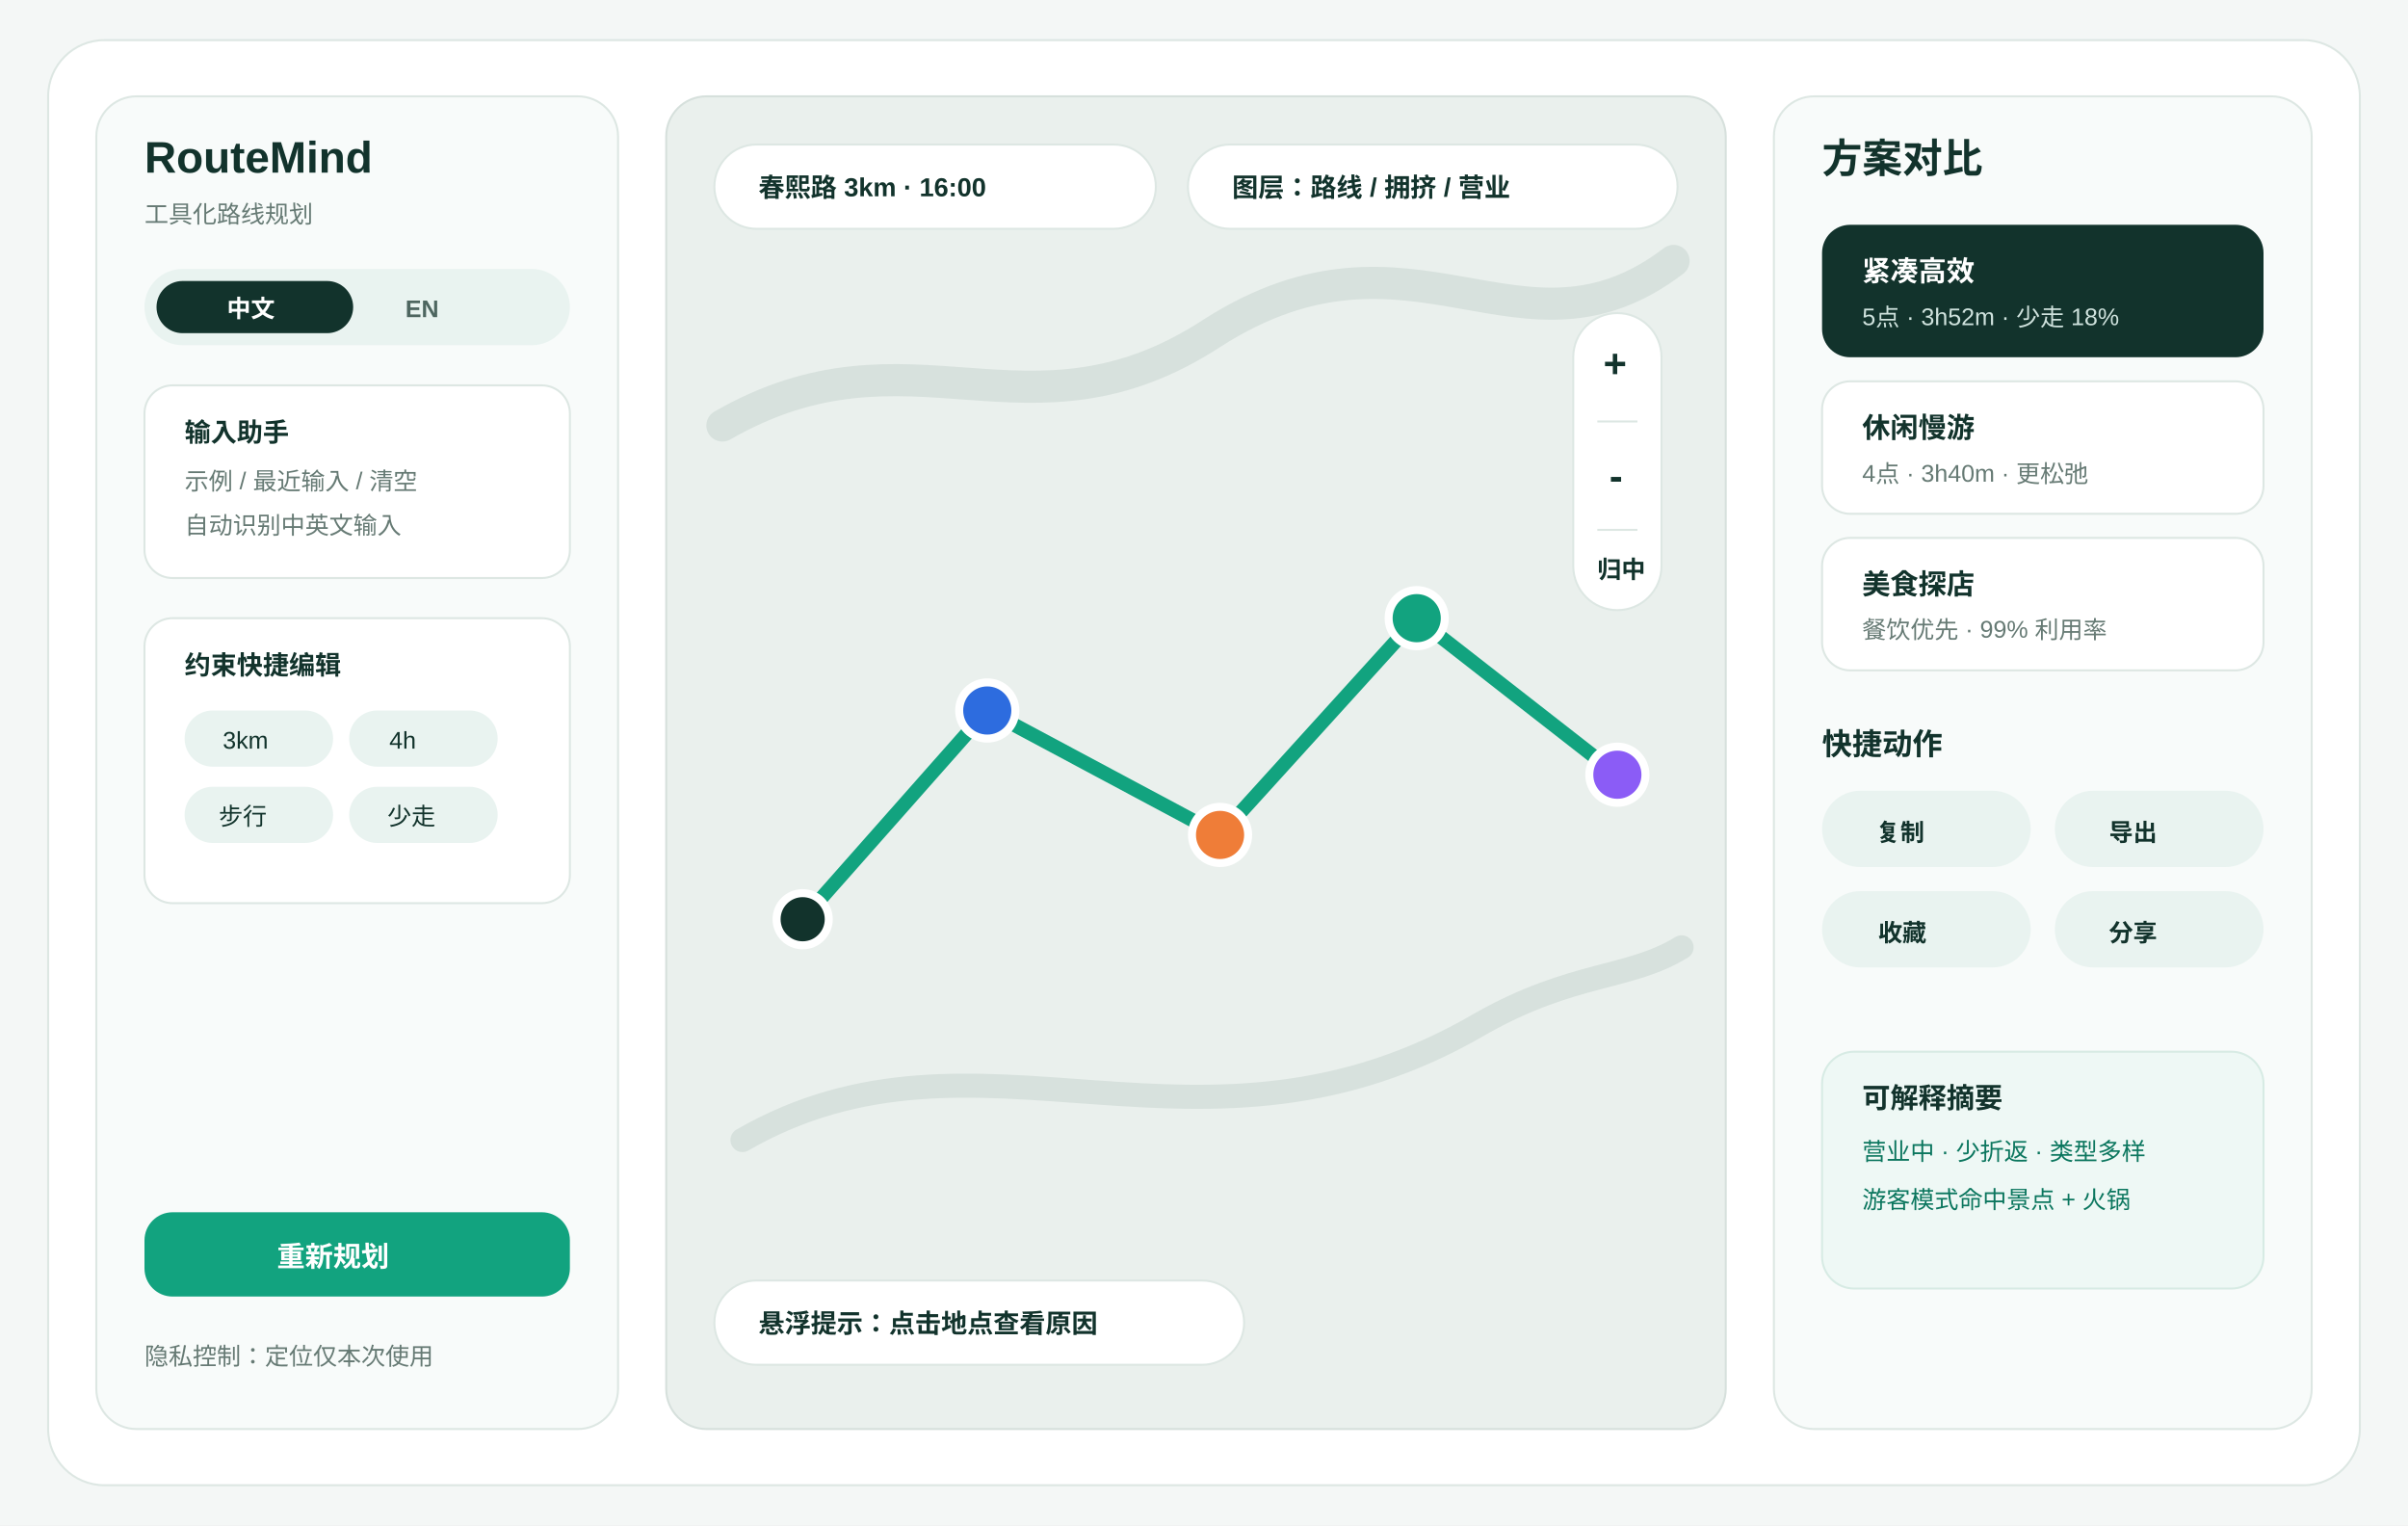
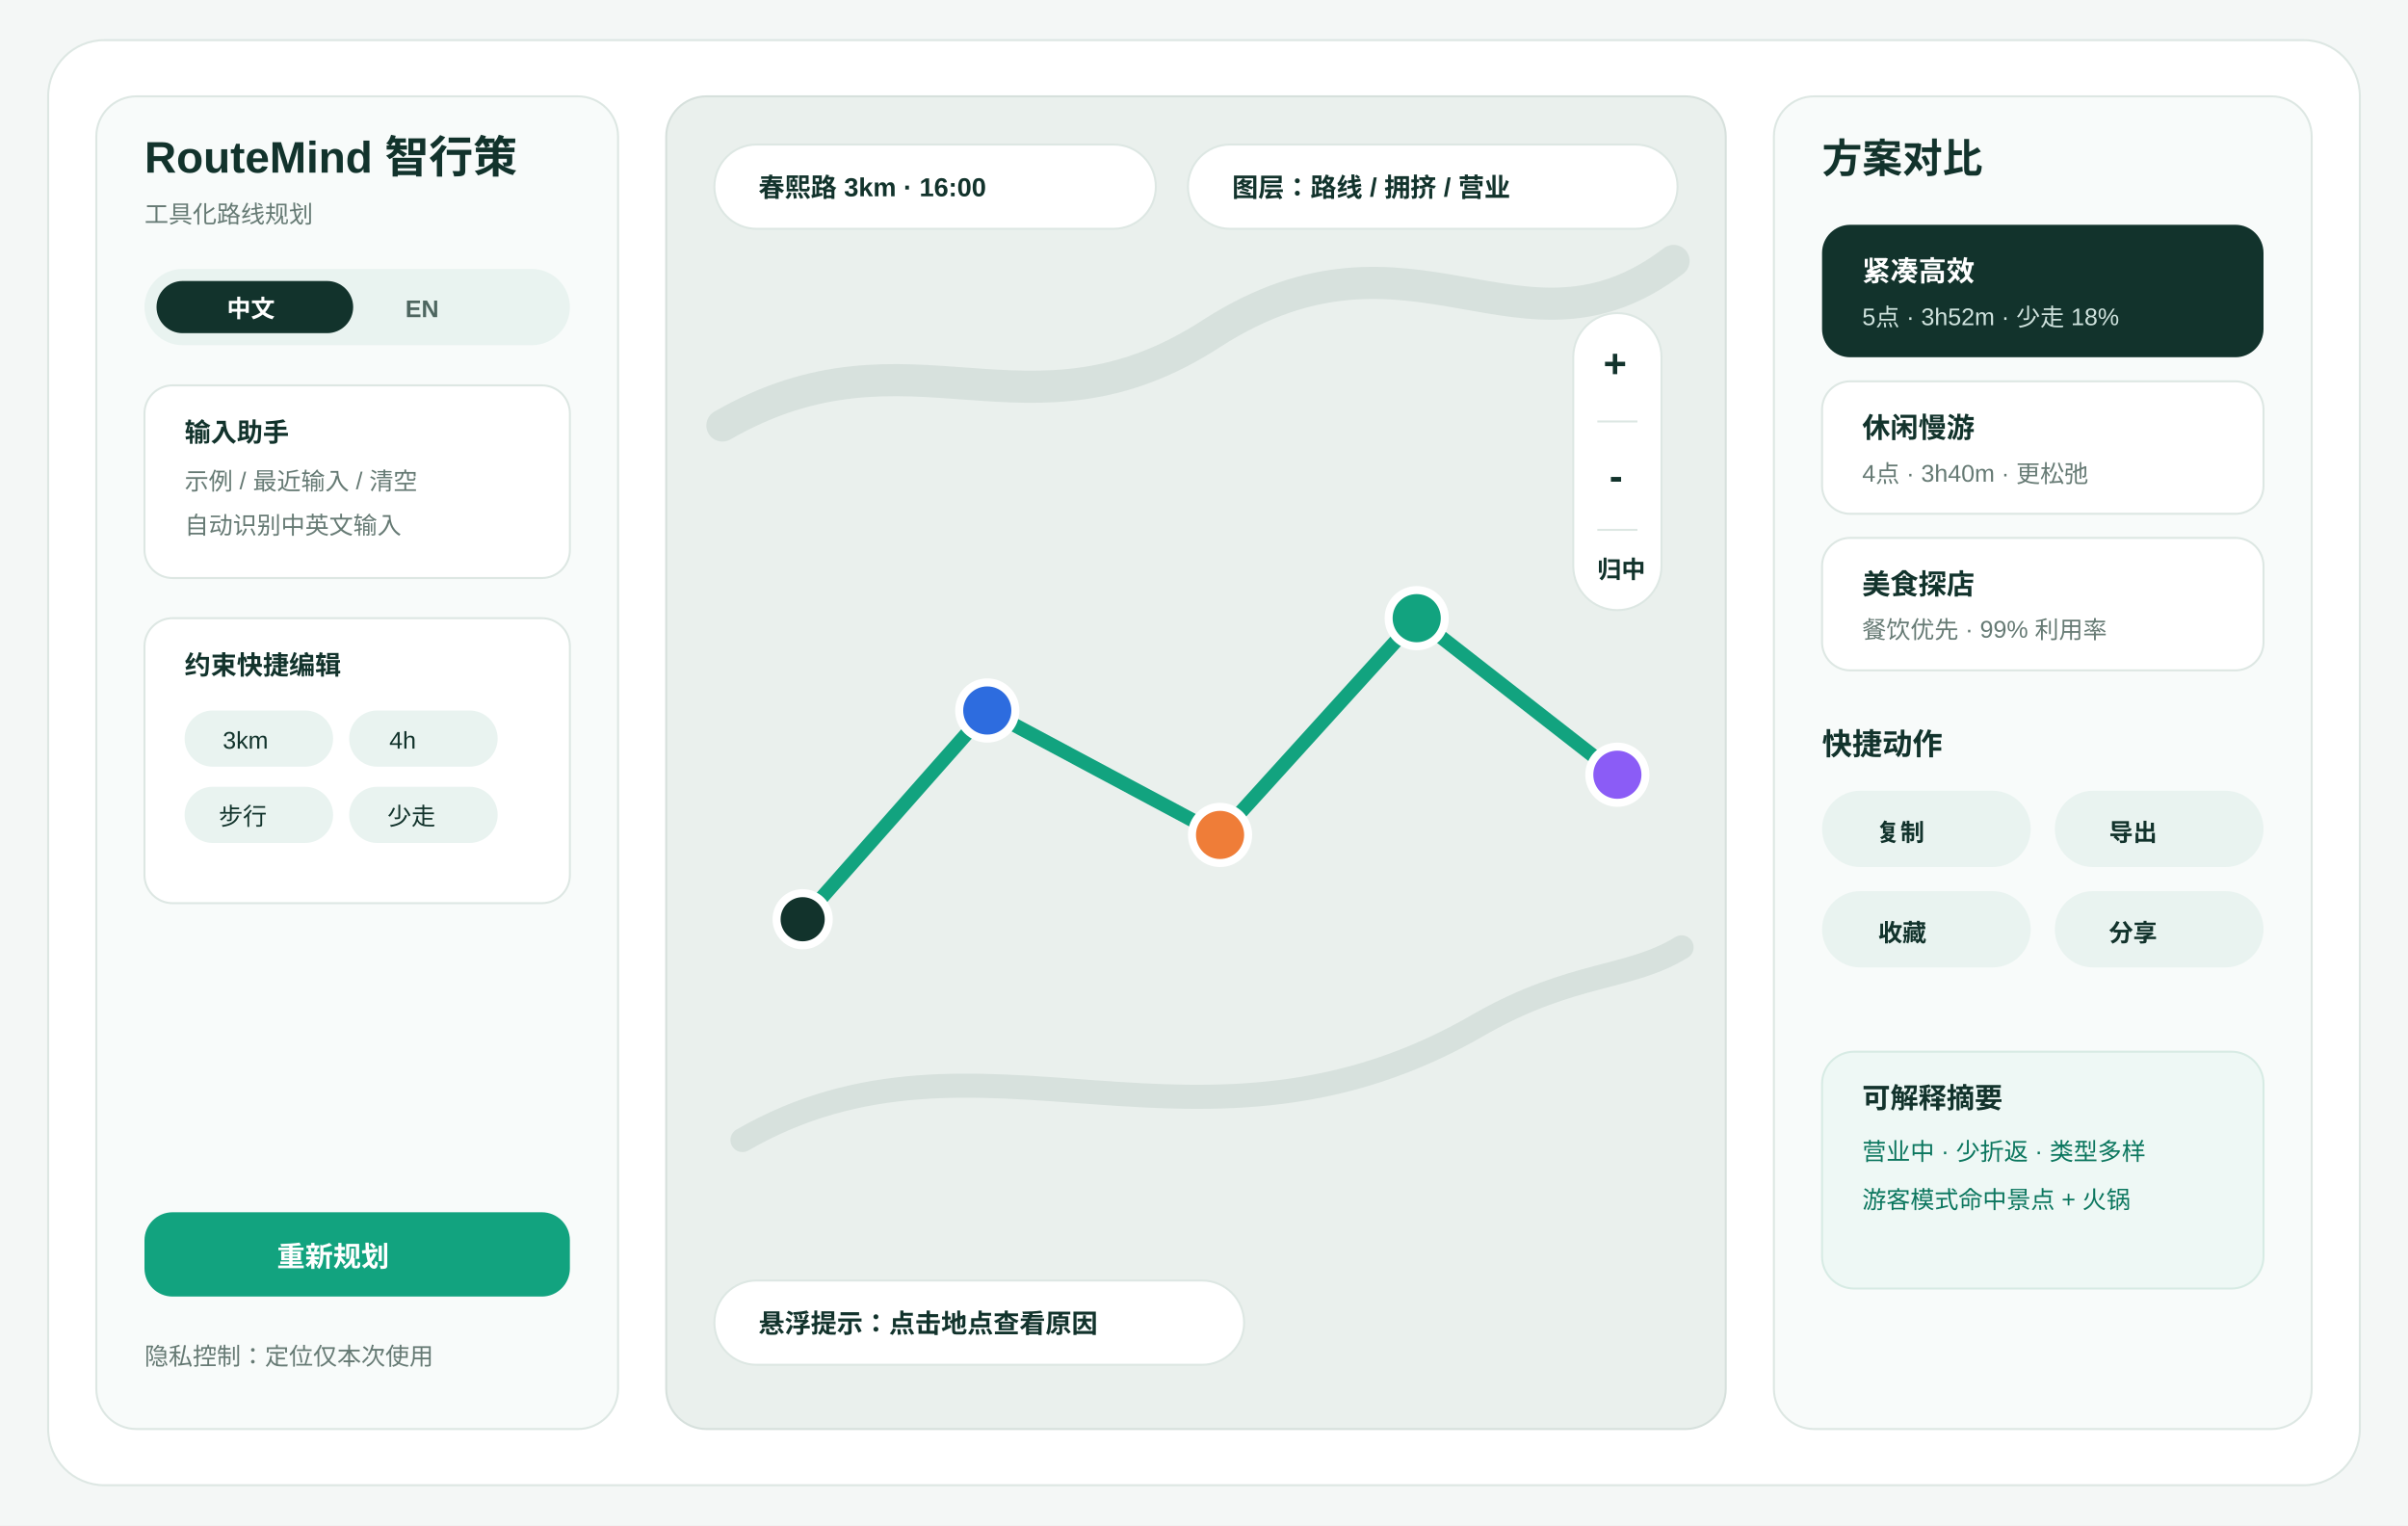
<svg xmlns="http://www.w3.org/2000/svg" width="1200" height="760" viewBox="0 0 1200 760" fill="none" role="img" aria-labelledby="title desc">
  <rect width="1200" height="760" fill="#F4F7F6" />
  <rect x="24" y="20" width="1152" height="720" rx="28" fill="#FFFFFF" stroke="#DDE7E3" />
  <rect x="48" y="48" width="260" height="664" rx="20" fill="#F8FBFA" stroke="#DDE7E3" />
-   <text x="72" y="86" fill="#12332C" font-family="Arial, sans-serif" font-size="22" font-weight="700">RouteMind</text>
+   <text x="72" y="86" fill="#12332C" font-family="Arial, sans-serif" font-size="22" font-weight="700">RouteMind 智行策</text>
  <text x="72" y="111" fill="#667A74" font-family="Arial, sans-serif" font-size="12">工具化路线规划</text>
  <rect x="72" y="134" width="212" height="38" rx="19" fill="#E9F3F0" />
  <rect x="78" y="140" width="98" height="26" rx="13" fill="#12332C" />
  <text x="113" y="158" fill="#FFFFFF" font-family="Arial, sans-serif" font-size="12" font-weight="700">中文</text>
  <text x="202" y="158" fill="#4E6660" font-family="Arial, sans-serif" font-size="12" font-weight="700">EN</text>
  <rect x="72" y="192" width="212" height="96" rx="14" fill="#FFFFFF" stroke="#DDE7E3" />
  <text x="92" y="220" fill="#12332C" font-family="Arial, sans-serif" font-size="13" font-weight="700">输入助手</text>
  <text x="92" y="244" fill="#667A74" font-family="Arial, sans-serif" font-size="12">示例 / 最近输入 / 清空</text>
  <text x="92" y="266" fill="#667A74" font-family="Arial, sans-serif" font-size="12">自动识别中英文输入</text>
  <rect x="72" y="308" width="212" height="142" rx="14" fill="#FFFFFF" stroke="#DDE7E3" />
  <text x="92" y="336" fill="#12332C" font-family="Arial, sans-serif" font-size="13" font-weight="700">约束快捷编辑</text>
  <rect x="92" y="354" width="74" height="28" rx="14" fill="#E9F3F0" />
  <text x="111" y="373" fill="#12332C" font-family="Arial" font-size="12">3km</text>
  <rect x="174" y="354" width="74" height="28" rx="14" fill="#E9F3F0" />
  <text x="194" y="373" fill="#12332C" font-family="Arial" font-size="12">4h</text>
  <rect x="92" y="392" width="74" height="28" rx="14" fill="#E9F3F0" />
  <text x="109" y="411" fill="#12332C" font-family="Arial" font-size="12">步行</text>
  <rect x="174" y="392" width="74" height="28" rx="14" fill="#E9F3F0" />
  <text x="193" y="411" fill="#12332C" font-family="Arial" font-size="12">少走</text>
  <rect x="72" y="604" width="212" height="42" rx="14" fill="#12A37F" />
  <text x="138" y="631" fill="#FFFFFF" font-family="Arial, sans-serif" font-size="14" font-weight="700">重新规划</text>
  <text x="72" y="680" fill="#667A74" font-family="Arial, sans-serif" font-size="12">隐私控制：定位仅本次使用</text>
  <rect x="332" y="48" width="528" height="664" rx="20" fill="#EAF0ED" stroke="#D6E0DC" />
  <path d="M360 212C454 158 512 226 604 166C704 102 758 188 834 130" stroke="#D7E1DD" stroke-width="16" stroke-linecap="round" />
  <path d="M370 568C488 500 598 592 738 510C784 484 812 488 838 472" stroke="#D7E1DD" stroke-width="12" stroke-linecap="round" />
  <path d="M400 458L492 354L608 416L706 308L806 386" stroke="#12A37F" stroke-width="7" stroke-linecap="round" stroke-linejoin="round" />
  <circle cx="400" cy="458" r="13" fill="#12332C" stroke="#fff" stroke-width="4" />
  <circle cx="492" cy="354" r="14" fill="#2D6CDF" stroke="#fff" stroke-width="4" />
  <circle cx="608" cy="416" r="14" fill="#EF7D38" stroke="#fff" stroke-width="4" />
  <circle cx="706" cy="308" r="14" fill="#12A37F" stroke="#fff" stroke-width="4" />
  <circle cx="806" cy="386" r="14" fill="#8B5CF6" stroke="#fff" stroke-width="4" />
  <rect x="356" y="72" width="220" height="42" rx="21" fill="#FFFFFF" stroke="#DDE7E3" />
  <text x="378" y="98" fill="#12332C" font-family="Arial, sans-serif" font-size="13" font-weight="700">春熙路 3km · 16:00</text>
  <rect x="592" y="72" width="244" height="42" rx="21" fill="#FFFFFF" stroke="#DDE7E3" />
  <text x="614" y="98" fill="#12332C" font-family="Arial, sans-serif" font-size="13" font-weight="700">图层：路线 / 拥挤 / 营业</text>
  <rect x="784" y="156" width="44" height="148" rx="22" fill="#FFFFFF" stroke="#DDE7E3" />
  <text x="799" y="188" fill="#12332C" font-family="Arial, sans-serif" font-size="20" font-weight="700">+</text>
  <line x1="796" y1="210" x2="816" y2="210" stroke="#DDE7E3" />
  <text x="802" y="244" fill="#12332C" font-family="Arial, sans-serif" font-size="20" font-weight="700">-</text>
  <line x1="796" y1="264" x2="816" y2="264" stroke="#DDE7E3" />
  <text x="796" y="288" fill="#12332C" font-family="Arial, sans-serif" font-size="12" font-weight="700">归中</text>
  <rect x="356" y="638" width="264" height="42" rx="21" fill="#FFFFFF" stroke="#DDE7E3" />
  <text x="378" y="664" fill="#12332C" font-family="Arial, sans-serif" font-size="13" font-weight="700">悬浮提示：点击地点查看原因</text>
  <rect x="884" y="48" width="268" height="664" rx="20" fill="#F8FBFA" stroke="#DDE7E3" />
  <text x="908" y="86" fill="#12332C" font-family="Arial, sans-serif" font-size="20" font-weight="700">方案对比</text>
  <rect x="908" y="112" width="220" height="66" rx="14" fill="#12332C" />
  <text x="928" y="140" fill="#FFFFFF" font-family="Arial, sans-serif" font-size="14" font-weight="700">紧凑高效</text>
  <text x="928" y="162" fill="#CFE2DD" font-family="Arial, sans-serif" font-size="12">5点 · 3h52m · 少走 18%</text>
  <rect x="908" y="190" width="220" height="66" rx="14" fill="#FFFFFF" stroke="#DDE7E3" />
  <text x="928" y="218" fill="#12332C" font-family="Arial, sans-serif" font-size="14" font-weight="700">休闲慢游</text>
  <text x="928" y="240" fill="#667A74" font-family="Arial, sans-serif" font-size="12">4点 · 3h40m · 更松弛</text>
  <rect x="908" y="268" width="220" height="66" rx="14" fill="#FFFFFF" stroke="#DDE7E3" />
  <text x="928" y="296" fill="#12332C" font-family="Arial, sans-serif" font-size="14" font-weight="700">美食探店</text>
  <text x="928" y="318" fill="#667A74" font-family="Arial, sans-serif" font-size="12">餐饮优先 · 99% 利用率</text>
  <text x="908" y="376" fill="#12332C" font-family="Arial, sans-serif" font-size="15" font-weight="700">快捷动作</text>
  <rect x="908" y="394" width="104" height="38" rx="19" fill="#E9F3F0" />
  <text x="935" y="419" fill="#12332C" font-family="Arial" font-size="12" font-weight="700">复制</text>
  <rect x="1024" y="394" width="104" height="38" rx="19" fill="#E9F3F0" />
  <text x="1051" y="419" fill="#12332C" font-family="Arial" font-size="12" font-weight="700">导出</text>
  <rect x="908" y="444" width="104" height="38" rx="19" fill="#E9F3F0" />
  <text x="936" y="469" fill="#12332C" font-family="Arial" font-size="12" font-weight="700">收藏</text>
  <rect x="1024" y="444" width="104" height="38" rx="19" fill="#E9F3F0" />
  <text x="1051" y="469" fill="#12332C" font-family="Arial" font-size="12" font-weight="700">分享</text>
  <rect x="908" y="524" width="220" height="118" rx="16" fill="#EEF8F5" stroke="#D7EBE4" />
  <text x="928" y="552" fill="#12332C" font-family="Arial, sans-serif" font-size="14" font-weight="700">可解释摘要</text>
  <text x="928" y="578" fill="#0B765E" font-family="Arial, sans-serif" font-size="12">营业中 · 少折返 · 类型多样</text>
  <text x="928" y="602" fill="#0B765E" font-family="Arial, sans-serif" font-size="12">游客模式命中景点 + 火锅</text>
</svg>
